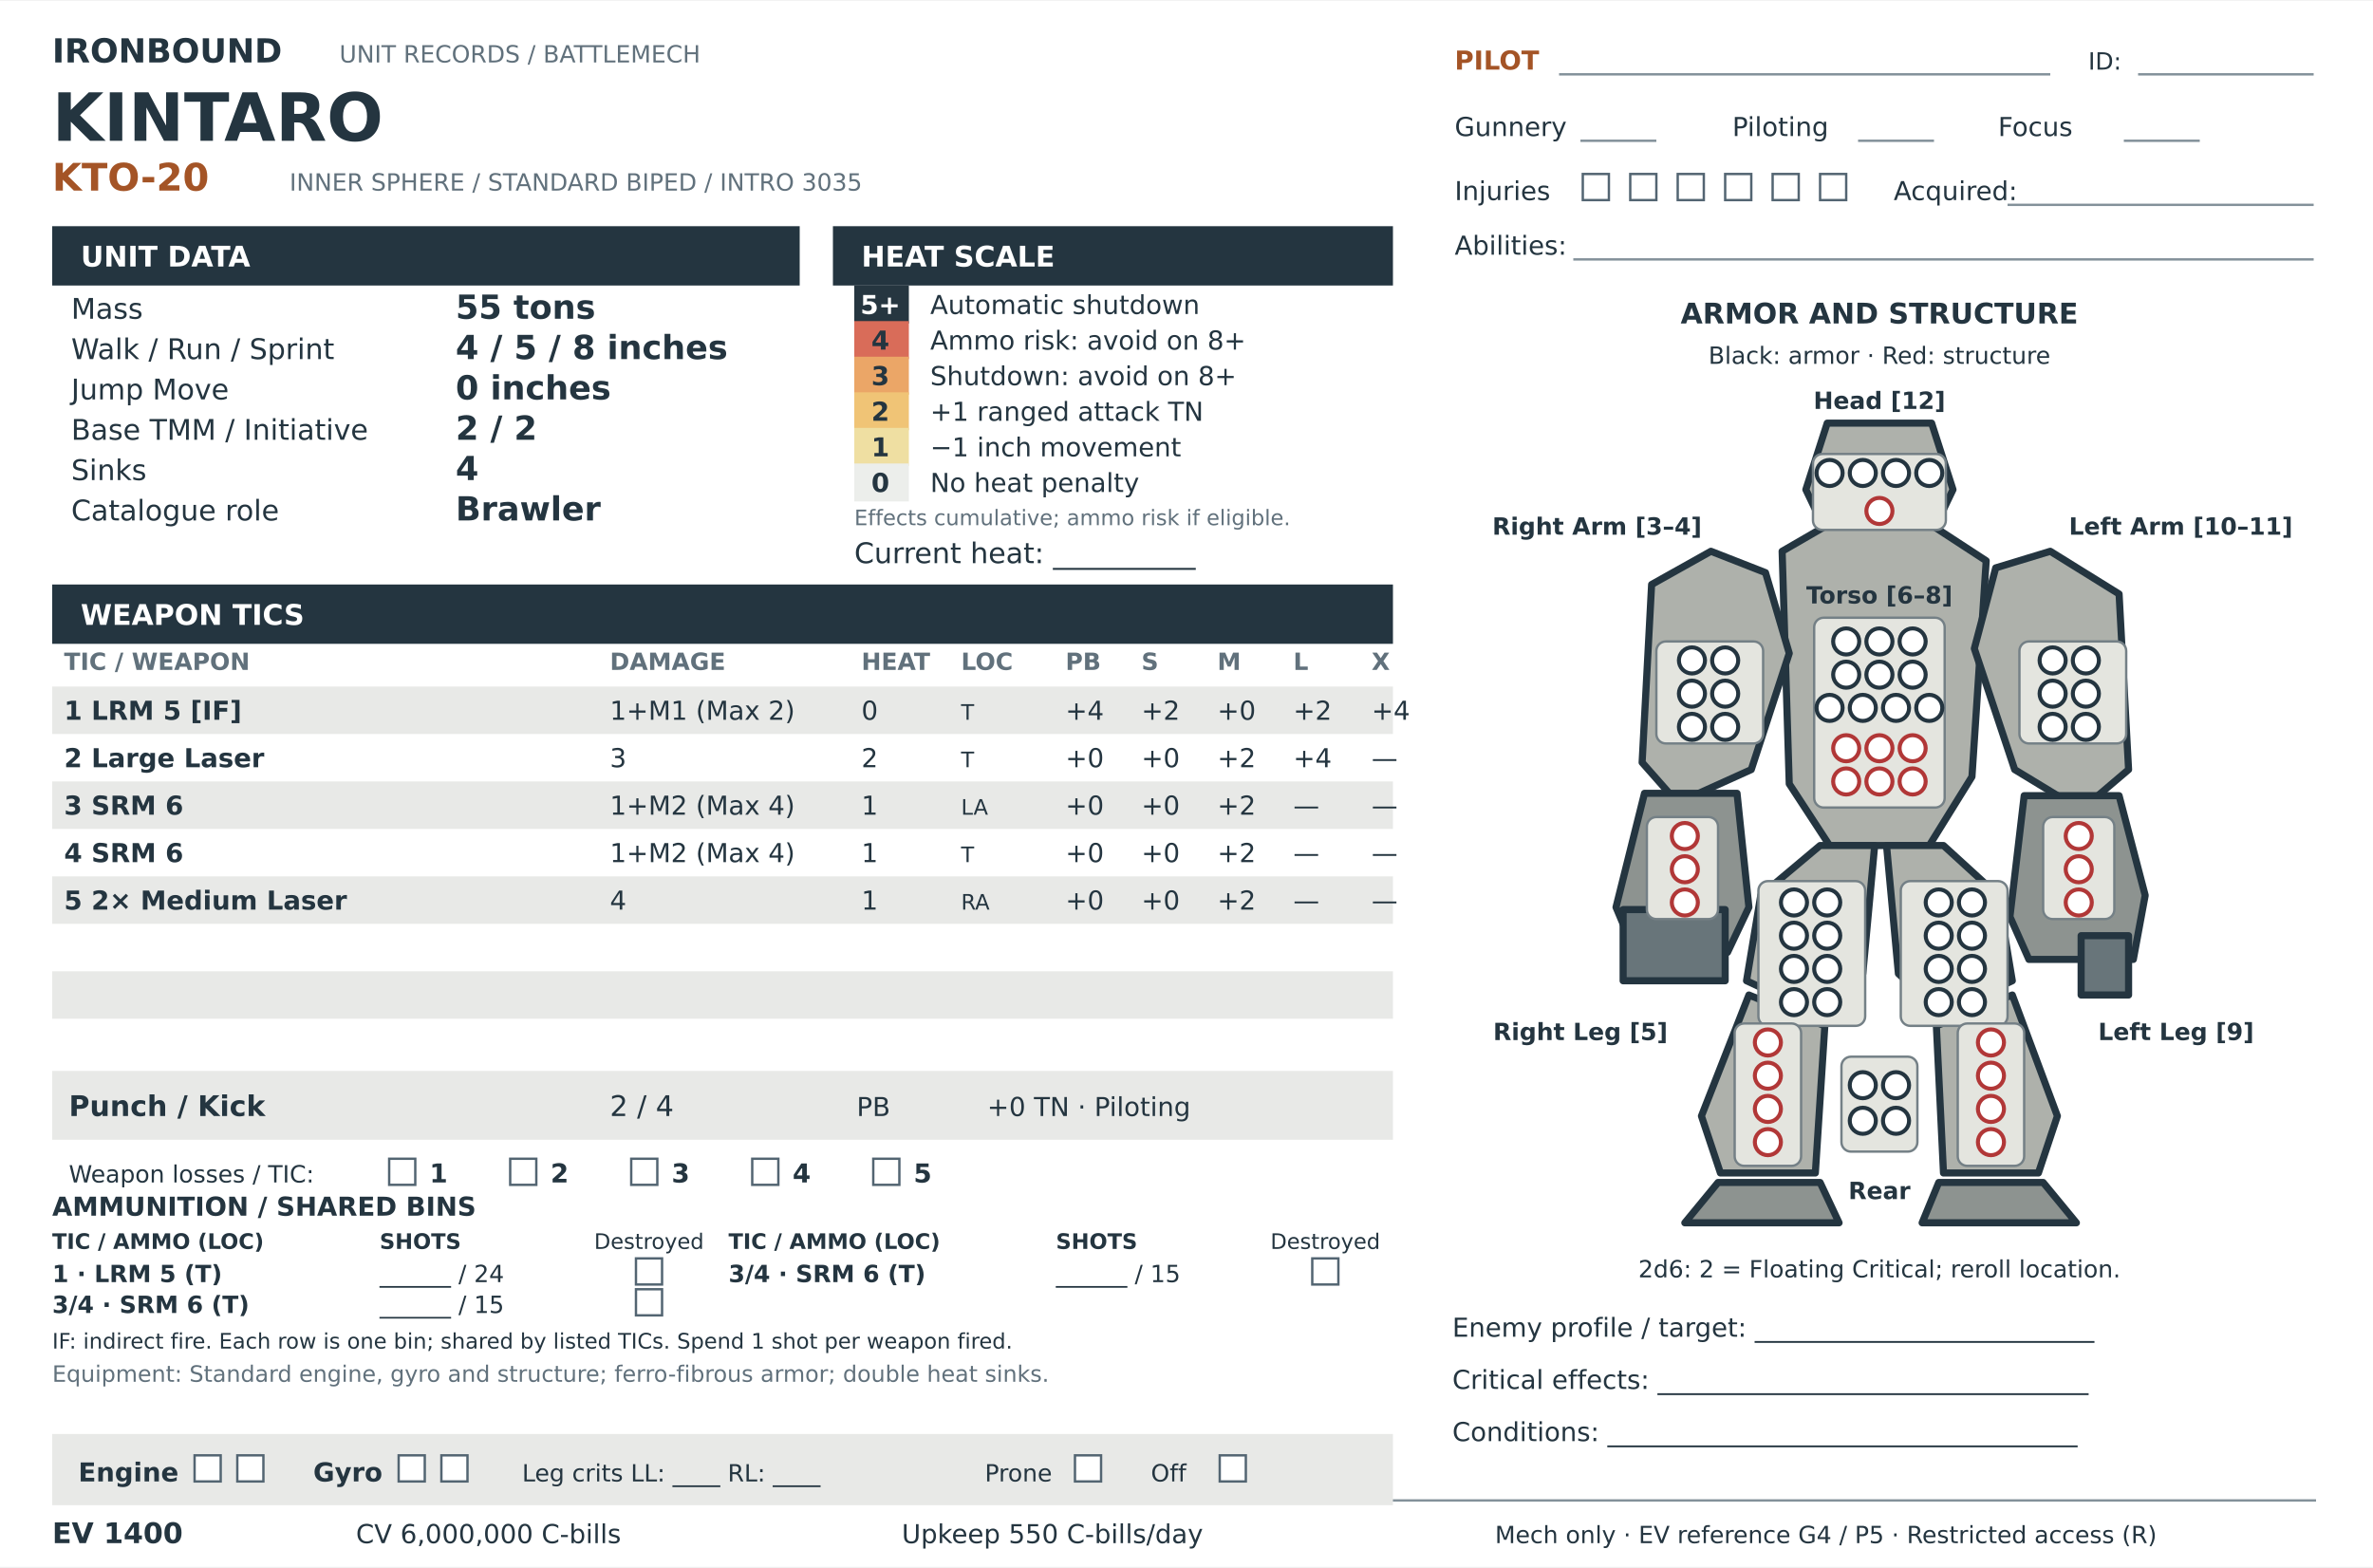
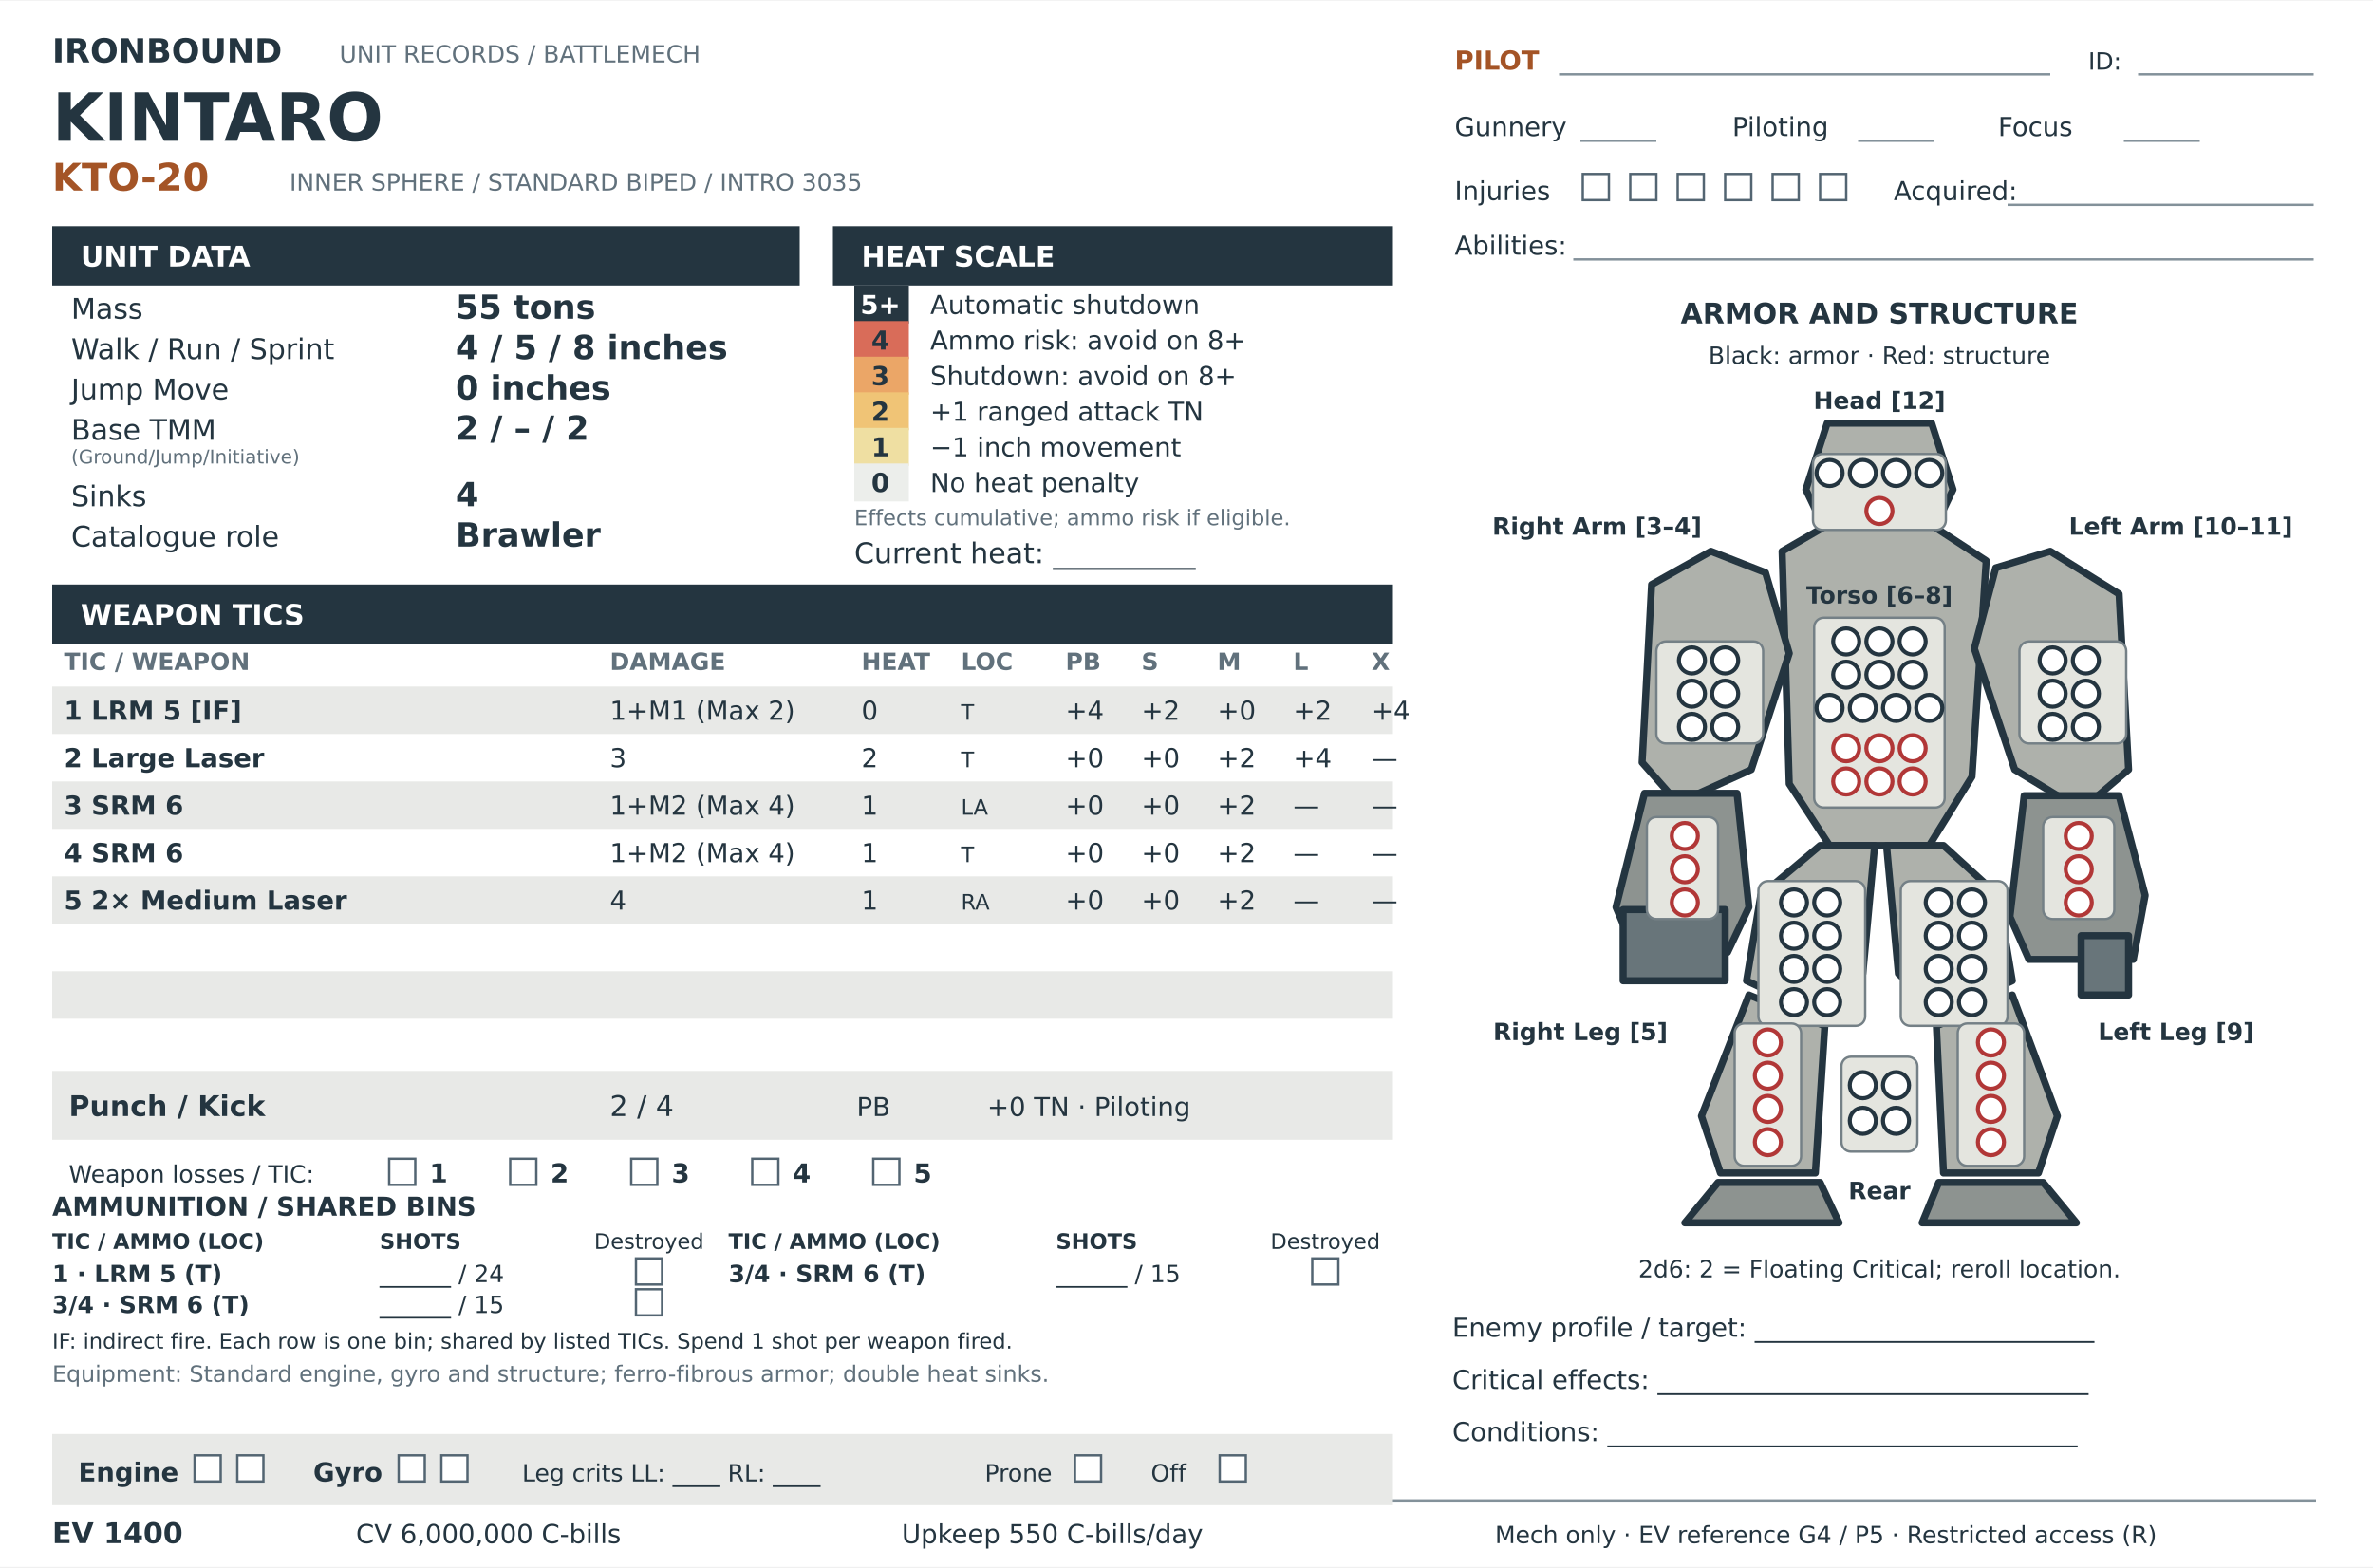
<svg xmlns="http://www.w3.org/2000/svg" width="277mm" height="183mm" viewBox="0 0 1000 660" role="img" aria-labelledby="title desc">
  <g font-family="Arial, Helvetica, sans-serif">
    <rect x="0" y="0" width="1000" height="660" rx="0" fill="#fff" stroke="none" />
    <text x="22" y="26" font-family="DejaVu Sans, Arial, sans-serif" font-size="14" font-weight="bold" fill="#243540" text-anchor="start">IRONBOUND</text>
    <text x="143" y="26" font-family="DejaVu Sans, Arial, sans-serif" font-size="10" fill="#61717c" text-anchor="start">UNIT RECORDS / BATTLEMECH</text>
    <text x="22" y="59" font-family="DejaVu Sans, Arial, sans-serif" font-size="28" font-weight="bold" fill="#243540" text-anchor="start">KINTARO</text>
    <text x="22" y="80" font-family="DejaVu Sans, Arial, sans-serif" font-size="16" font-weight="bold" fill="#a45426" text-anchor="start">KTO-20</text>
    <text x="122" y="80" font-family="DejaVu Sans, Arial, sans-serif" font-size="10" fill="#61717c" text-anchor="start">INNER SPHERE / STANDARD BIPED / INTRO 3035</text>
    <text x="613" y="29" font-family="DejaVu Sans, Arial, sans-serif" font-size="11" font-weight="bold" fill="#a45426" text-anchor="start">PILOT</text>
    <path d="M657 31H864" fill="none" stroke="#83919a" />
    <text x="880" y="29" font-family="DejaVu Sans, Arial, sans-serif" font-size="10" fill="#243540" text-anchor="start">ID:</text>
    <path d="M901 31H975" fill="none" stroke="#83919a" />
    <text x="613" y="57" font-family="DejaVu Sans, Arial, sans-serif" font-size="11" fill="#243540" text-anchor="start">Gunnery</text>
    <path d="M666 59H698" fill="none" stroke="#83919a" />
    <text x="730" y="57" font-family="DejaVu Sans, Arial, sans-serif" font-size="11" fill="#243540" text-anchor="start">Piloting</text>
    <path d="M783 59H815" fill="none" stroke="#83919a" />
    <text x="842" y="57" font-family="DejaVu Sans, Arial, sans-serif" font-size="11" fill="#243540" text-anchor="start">Focus</text>
    <path d="M895 59H927" fill="none" stroke="#83919a" />
    <text x="613" y="84" font-family="DejaVu Sans, Arial, sans-serif" font-size="11" fill="#243540" text-anchor="start">Injuries</text>
    <rect x="667" y="73" width="11" height="11" rx="0" fill="#fff" stroke="#536572" />
    <rect x="687" y="73" width="11" height="11" rx="0" fill="#fff" stroke="#536572" />
    <rect x="707" y="73" width="11" height="11" rx="0" fill="#fff" stroke="#536572" />
    <rect x="727" y="73" width="11" height="11" rx="0" fill="#fff" stroke="#536572" />
    <rect x="747" y="73" width="11" height="11" rx="0" fill="#fff" stroke="#536572" />
    <rect x="767" y="73" width="11" height="11" rx="0" fill="#fff" stroke="#536572" />
    <text x="798" y="84" font-family="DejaVu Sans, Arial, sans-serif" font-size="11" fill="#243540" text-anchor="start">Acquired:</text>
    <path d="M846 86H975" fill="none" stroke="#83919a" />
    <text x="613" y="107" font-family="DejaVu Sans, Arial, sans-serif" font-size="11" fill="#243540" text-anchor="start">Abilities:</text>
    <path d="M663 109H975" fill="none" stroke="#83919a" />
    <rect x="22" y="95" width="315" height="25" rx="0" fill="#243540" stroke="none" />
    <text x="34" y="112" font-family="DejaVu Sans, Arial, sans-serif" font-size="12" font-weight="bold" fill="#fff" text-anchor="start">UNIT DATA</text>
    <rect x="351" y="95" width="236" height="25" rx="0" fill="#243540" stroke="none" />
    <text x="363" y="112" font-family="DejaVu Sans, Arial, sans-serif" font-size="12" font-weight="bold" fill="#fff" text-anchor="start">HEAT SCALE</text>
    <text x="30" y="134" font-family="DejaVu Sans, Arial, sans-serif" font-size="12" fill="#243540" text-anchor="start">Mass</text>
    <text x="192" y="134" font-family="DejaVu Sans, Arial, sans-serif" font-size="14" font-weight="bold" fill="#243540" text-anchor="start">55 tons</text>
    <text x="30" y="151" font-family="DejaVu Sans, Arial, sans-serif" font-size="12" fill="#243540" text-anchor="start">Walk / Run / Sprint</text>
    <text x="192" y="151" font-family="DejaVu Sans, Arial, sans-serif" font-size="14" font-weight="bold" fill="#243540" text-anchor="start">4 / 5 / 8 inches</text>
    <text x="30" y="168" font-family="DejaVu Sans, Arial, sans-serif" font-size="12" fill="#243540" text-anchor="start">Jump Move</text>
    <text x="192" y="168" font-family="DejaVu Sans, Arial, sans-serif" font-size="14" font-weight="bold" fill="#243540" text-anchor="start">0 inches</text>
-     <text x="30" y="185" font-family="DejaVu Sans, Arial, sans-serif" font-size="12" fill="#243540" text-anchor="start">Base TMM / Initiative</text>
-     <text x="192" y="185" font-family="DejaVu Sans, Arial, sans-serif" font-size="14" font-weight="bold" fill="#243540" text-anchor="start">2 / 2</text>
-     <text x="30" y="202" font-family="DejaVu Sans, Arial, sans-serif" font-size="12" fill="#243540" text-anchor="start">Sinks</text>
-     <text x="192" y="202" font-family="DejaVu Sans, Arial, sans-serif" font-size="14" font-weight="bold" fill="#243540" text-anchor="start">4</text>
-     <text x="30" y="219" font-family="DejaVu Sans, Arial, sans-serif" font-size="12" fill="#243540" text-anchor="start">Catalogue role</text>
-     <text x="192" y="219" font-family="DejaVu Sans, Arial, sans-serif" font-size="14" font-weight="bold" fill="#243540" text-anchor="start">Brawler</text>
+     <text x="30" y="185" font-family="DejaVu Sans, Arial, sans-serif" font-size="12" fill="#243540" text-anchor="start">Base TMM</text>
+     <text x="30" y="195" font-family="DejaVu Sans, Arial, sans-serif" font-size="8" fill="#61717c" text-anchor="start">(Ground/Jump/Initiative)</text>
+     <text x="192" y="185" font-family="DejaVu Sans, Arial, sans-serif" font-size="14" font-weight="bold" fill="#243540" text-anchor="start">2 / – / 2</text>
+     <text x="30" y="213" font-family="DejaVu Sans, Arial, sans-serif" font-size="12" fill="#243540" text-anchor="start">Sinks</text>
+     <text x="192" y="213" font-family="DejaVu Sans, Arial, sans-serif" font-size="14" font-weight="bold" fill="#243540" text-anchor="start">4</text>
+     <text x="30" y="230" font-family="DejaVu Sans, Arial, sans-serif" font-size="12" fill="#243540" text-anchor="start">Catalogue role</text>
+     <text x="192" y="230" font-family="DejaVu Sans, Arial, sans-serif" font-size="14" font-weight="bold" fill="#243540" text-anchor="start">Brawler</text>
    <rect x="360" y="120" width="23" height="16" rx="0" fill="#263640" stroke="none" />
    <text x="371" y="132" font-family="DejaVu Sans, Arial, sans-serif" font-size="11" font-weight="bold" fill="#fff" text-anchor="middle">5+</text>
    <text x="392" y="132" font-family="DejaVu Sans, Arial, sans-serif" font-size="11" fill="#243540" text-anchor="start">Automatic shutdown</text>
    <rect x="360" y="135" width="23" height="16" rx="0" fill="#d96c59" stroke="none" />
    <text x="371" y="147" font-family="DejaVu Sans, Arial, sans-serif" font-size="11" font-weight="bold" fill="#243540" text-anchor="middle">4</text>
    <text x="392" y="147" font-family="DejaVu Sans, Arial, sans-serif" font-size="11" fill="#243540" text-anchor="start">Ammo risk: avoid on 8+</text>
    <rect x="360" y="150" width="23" height="16" rx="0" fill="#eba667" stroke="none" />
    <text x="371" y="162" font-family="DejaVu Sans, Arial, sans-serif" font-size="11" font-weight="bold" fill="#243540" text-anchor="middle">3</text>
    <text x="392" y="162" font-family="DejaVu Sans, Arial, sans-serif" font-size="11" fill="#243540" text-anchor="start">Shutdown: avoid on 8+</text>
    <rect x="360" y="165" width="23" height="16" rx="0" fill="#f0c476" stroke="none" />
    <text x="371" y="177" font-family="DejaVu Sans, Arial, sans-serif" font-size="11" font-weight="bold" fill="#243540" text-anchor="middle">2</text>
    <text x="392" y="177" font-family="DejaVu Sans, Arial, sans-serif" font-size="11" fill="#243540" text-anchor="start">+1 ranged attack TN</text>
    <rect x="360" y="180" width="23" height="16" rx="0" fill="#efdfa2" stroke="none" />
    <text x="371" y="192" font-family="DejaVu Sans, Arial, sans-serif" font-size="11" font-weight="bold" fill="#243540" text-anchor="middle">1</text>
    <text x="392" y="192" font-family="DejaVu Sans, Arial, sans-serif" font-size="11" fill="#243540" text-anchor="start">−1 inch movement</text>
    <rect x="360" y="195" width="23" height="16" rx="0" fill="#eceeeb" stroke="none" />
    <text x="371" y="207" font-family="DejaVu Sans, Arial, sans-serif" font-size="11" font-weight="bold" fill="#243540" text-anchor="middle">0</text>
    <text x="392" y="207" font-family="DejaVu Sans, Arial, sans-serif" font-size="11" fill="#243540" text-anchor="start">No heat penalty</text>
    <text x="360" y="221" font-family="DejaVu Sans, Arial, sans-serif" font-size="9" fill="#61717c" text-anchor="start">Effects cumulative; ammo risk if eligible.</text>
    <text x="360" y="237" font-family="DejaVu Sans, Arial, sans-serif" font-size="12" fill="#243540" text-anchor="start">Current heat: __________</text>
    <rect x="22" y="246" width="565" height="25" rx="0" fill="#243540" stroke="none" />
    <text x="34" y="263" font-family="DejaVu Sans, Arial, sans-serif" font-size="12" font-weight="bold" fill="#fff" text-anchor="start">WEAPON TICS</text>
    <text x="27" y="282" font-family="DejaVu Sans, Arial, sans-serif" font-size="10" font-weight="bold" fill="#61717c" text-anchor="start">TIC / WEAPON</text>
    <text x="257" y="282" font-family="DejaVu Sans, Arial, sans-serif" font-size="10" font-weight="bold" fill="#61717c" text-anchor="start">DAMAGE</text>
    <text x="363" y="282" font-family="DejaVu Sans, Arial, sans-serif" font-size="10" font-weight="bold" fill="#61717c" text-anchor="start">HEAT</text>
    <text x="405" y="282" font-family="DejaVu Sans, Arial, sans-serif" font-size="10" font-weight="bold" fill="#61717c" text-anchor="start">LOC</text>
    <text x="449" y="282" font-family="DejaVu Sans, Arial, sans-serif" font-size="10" font-weight="bold" fill="#61717c" text-anchor="start">PB</text>
    <text x="481" y="282" font-family="DejaVu Sans, Arial, sans-serif" font-size="10" font-weight="bold" fill="#61717c" text-anchor="start">S</text>
    <text x="513" y="282" font-family="DejaVu Sans, Arial, sans-serif" font-size="10" font-weight="bold" fill="#61717c" text-anchor="start">M</text>
    <text x="545" y="282" font-family="DejaVu Sans, Arial, sans-serif" font-size="10" font-weight="bold" fill="#61717c" text-anchor="start">L</text>
    <text x="578" y="282" font-family="DejaVu Sans, Arial, sans-serif" font-size="10" font-weight="bold" fill="#61717c" text-anchor="start">X</text>
    <rect x="22" y="289" width="565" height="20" rx="0" fill="#e8e9e7" stroke="none" />
    <text x="27" y="303" font-family="DejaVu Sans, Arial, sans-serif" font-size="11" font-weight="bold" fill="#243540" text-anchor="start">1  LRM 5 [IF]</text>
    <text x="257" y="303" font-family="DejaVu Sans, Arial, sans-serif" font-size="11" fill="#243540" text-anchor="start">1+M1 (Max 2)</text>
    <text x="363" y="303" font-family="DejaVu Sans, Arial, sans-serif" font-size="11" fill="#243540" text-anchor="start">0</text>
    <text x="405" y="303" font-family="DejaVu Sans, Arial, sans-serif" font-size="9" fill="#243540" text-anchor="start">T</text>
    <text x="449" y="303" font-family="DejaVu Sans, Arial, sans-serif" font-size="11" fill="#243540" text-anchor="start">+4</text>
    <text x="481" y="303" font-family="DejaVu Sans, Arial, sans-serif" font-size="11" fill="#243540" text-anchor="start">+2</text>
    <text x="513" y="303" font-family="DejaVu Sans, Arial, sans-serif" font-size="11" fill="#243540" text-anchor="start">+0</text>
    <text x="545" y="303" font-family="DejaVu Sans, Arial, sans-serif" font-size="11" fill="#243540" text-anchor="start">+2</text>
    <text x="578" y="303" font-family="DejaVu Sans, Arial, sans-serif" font-size="11" fill="#243540" text-anchor="start">+4</text>
    <text x="27" y="323" font-family="DejaVu Sans, Arial, sans-serif" font-size="11" font-weight="bold" fill="#243540" text-anchor="start">2  Large Laser</text>
    <text x="257" y="323" font-family="DejaVu Sans, Arial, sans-serif" font-size="11" fill="#243540" text-anchor="start">3</text>
    <text x="363" y="323" font-family="DejaVu Sans, Arial, sans-serif" font-size="11" fill="#243540" text-anchor="start">2</text>
    <text x="405" y="323" font-family="DejaVu Sans, Arial, sans-serif" font-size="9" fill="#243540" text-anchor="start">T</text>
    <text x="449" y="323" font-family="DejaVu Sans, Arial, sans-serif" font-size="11" fill="#243540" text-anchor="start">+0</text>
    <text x="481" y="323" font-family="DejaVu Sans, Arial, sans-serif" font-size="11" fill="#243540" text-anchor="start">+0</text>
    <text x="513" y="323" font-family="DejaVu Sans, Arial, sans-serif" font-size="11" fill="#243540" text-anchor="start">+2</text>
    <text x="545" y="323" font-family="DejaVu Sans, Arial, sans-serif" font-size="11" fill="#243540" text-anchor="start">+4</text>
    <text x="578" y="323" font-family="DejaVu Sans, Arial, sans-serif" font-size="11" fill="#243540" text-anchor="start">—</text>
    <rect x="22" y="329" width="565" height="20" rx="0" fill="#e8e9e7" stroke="none" />
    <text x="27" y="343" font-family="DejaVu Sans, Arial, sans-serif" font-size="11" font-weight="bold" fill="#243540" text-anchor="start">3  SRM 6</text>
    <text x="257" y="343" font-family="DejaVu Sans, Arial, sans-serif" font-size="11" fill="#243540" text-anchor="start">1+M2 (Max 4)</text>
    <text x="363" y="343" font-family="DejaVu Sans, Arial, sans-serif" font-size="11" fill="#243540" text-anchor="start">1</text>
    <text x="405" y="343" font-family="DejaVu Sans, Arial, sans-serif" font-size="9" fill="#243540" text-anchor="start">LA</text>
    <text x="449" y="343" font-family="DejaVu Sans, Arial, sans-serif" font-size="11" fill="#243540" text-anchor="start">+0</text>
    <text x="481" y="343" font-family="DejaVu Sans, Arial, sans-serif" font-size="11" fill="#243540" text-anchor="start">+0</text>
    <text x="513" y="343" font-family="DejaVu Sans, Arial, sans-serif" font-size="11" fill="#243540" text-anchor="start">+2</text>
    <text x="545" y="343" font-family="DejaVu Sans, Arial, sans-serif" font-size="11" fill="#243540" text-anchor="start">—</text>
    <text x="578" y="343" font-family="DejaVu Sans, Arial, sans-serif" font-size="11" fill="#243540" text-anchor="start">—</text>
    <text x="27" y="363" font-family="DejaVu Sans, Arial, sans-serif" font-size="11" font-weight="bold" fill="#243540" text-anchor="start">4  SRM 6</text>
    <text x="257" y="363" font-family="DejaVu Sans, Arial, sans-serif" font-size="11" fill="#243540" text-anchor="start">1+M2 (Max 4)</text>
    <text x="363" y="363" font-family="DejaVu Sans, Arial, sans-serif" font-size="11" fill="#243540" text-anchor="start">1</text>
    <text x="405" y="363" font-family="DejaVu Sans, Arial, sans-serif" font-size="9" fill="#243540" text-anchor="start">T</text>
    <text x="449" y="363" font-family="DejaVu Sans, Arial, sans-serif" font-size="11" fill="#243540" text-anchor="start">+0</text>
    <text x="481" y="363" font-family="DejaVu Sans, Arial, sans-serif" font-size="11" fill="#243540" text-anchor="start">+0</text>
    <text x="513" y="363" font-family="DejaVu Sans, Arial, sans-serif" font-size="11" fill="#243540" text-anchor="start">+2</text>
    <text x="545" y="363" font-family="DejaVu Sans, Arial, sans-serif" font-size="11" fill="#243540" text-anchor="start">—</text>
    <text x="578" y="363" font-family="DejaVu Sans, Arial, sans-serif" font-size="11" fill="#243540" text-anchor="start">—</text>
    <rect x="22" y="369" width="565" height="20" rx="0" fill="#e8e9e7" stroke="none" />
    <text x="27" y="383" font-family="DejaVu Sans, Arial, sans-serif" font-size="11" font-weight="bold" fill="#243540" text-anchor="start">5  2× Medium Laser</text>
    <text x="257" y="383" font-family="DejaVu Sans, Arial, sans-serif" font-size="11" fill="#243540" text-anchor="start">4</text>
    <text x="363" y="383" font-family="DejaVu Sans, Arial, sans-serif" font-size="11" fill="#243540" text-anchor="start">1</text>
    <text x="405" y="383" font-family="DejaVu Sans, Arial, sans-serif" font-size="9" fill="#243540" text-anchor="start">RA</text>
    <text x="449" y="383" font-family="DejaVu Sans, Arial, sans-serif" font-size="11" fill="#243540" text-anchor="start">+0</text>
    <text x="481" y="383" font-family="DejaVu Sans, Arial, sans-serif" font-size="11" fill="#243540" text-anchor="start">+0</text>
    <text x="513" y="383" font-family="DejaVu Sans, Arial, sans-serif" font-size="11" fill="#243540" text-anchor="start">+2</text>
    <text x="545" y="383" font-family="DejaVu Sans, Arial, sans-serif" font-size="11" fill="#243540" text-anchor="start">—</text>
    <text x="578" y="383" font-family="DejaVu Sans, Arial, sans-serif" font-size="11" fill="#243540" text-anchor="start">—</text>
    <text x="27" y="403" font-family="DejaVu Sans, Arial, sans-serif" font-size="11" font-weight="bold" fill="#243540" text-anchor="start" />
    <text x="257" y="403" font-family="DejaVu Sans, Arial, sans-serif" font-size="11" fill="#243540" text-anchor="start" />
    <text x="363" y="403" font-family="DejaVu Sans, Arial, sans-serif" font-size="11" fill="#243540" text-anchor="start" />
    <text x="405" y="403" font-family="DejaVu Sans, Arial, sans-serif" font-size="11" fill="#243540" text-anchor="start" />
    <text x="449" y="403" font-family="DejaVu Sans, Arial, sans-serif" font-size="11" fill="#243540" text-anchor="start" />
    <text x="481" y="403" font-family="DejaVu Sans, Arial, sans-serif" font-size="11" fill="#243540" text-anchor="start" />
    <text x="513" y="403" font-family="DejaVu Sans, Arial, sans-serif" font-size="11" fill="#243540" text-anchor="start" />
    <text x="545" y="403" font-family="DejaVu Sans, Arial, sans-serif" font-size="11" fill="#243540" text-anchor="start" />
    <text x="578" y="403" font-family="DejaVu Sans, Arial, sans-serif" font-size="11" fill="#243540" text-anchor="start" />
    <rect x="22" y="409" width="565" height="20" rx="0" fill="#e8e9e7" stroke="none" />
    <text x="27" y="423" font-family="DejaVu Sans, Arial, sans-serif" font-size="11" font-weight="bold" fill="#243540" text-anchor="start" />
    <text x="257" y="423" font-family="DejaVu Sans, Arial, sans-serif" font-size="11" fill="#243540" text-anchor="start" />
    <text x="363" y="423" font-family="DejaVu Sans, Arial, sans-serif" font-size="11" fill="#243540" text-anchor="start" />
    <text x="405" y="423" font-family="DejaVu Sans, Arial, sans-serif" font-size="11" fill="#243540" text-anchor="start" />
    <text x="449" y="423" font-family="DejaVu Sans, Arial, sans-serif" font-size="11" fill="#243540" text-anchor="start" />
    <text x="481" y="423" font-family="DejaVu Sans, Arial, sans-serif" font-size="11" fill="#243540" text-anchor="start" />
    <text x="513" y="423" font-family="DejaVu Sans, Arial, sans-serif" font-size="11" fill="#243540" text-anchor="start" />
    <text x="545" y="423" font-family="DejaVu Sans, Arial, sans-serif" font-size="11" fill="#243540" text-anchor="start" />
    <text x="578" y="423" font-family="DejaVu Sans, Arial, sans-serif" font-size="11" fill="#243540" text-anchor="start" />
    <text x="27" y="443" font-family="DejaVu Sans, Arial, sans-serif" font-size="11" font-weight="bold" fill="#243540" text-anchor="start" />
    <text x="257" y="443" font-family="DejaVu Sans, Arial, sans-serif" font-size="11" fill="#243540" text-anchor="start" />
    <text x="363" y="443" font-family="DejaVu Sans, Arial, sans-serif" font-size="11" fill="#243540" text-anchor="start" />
    <text x="405" y="443" font-family="DejaVu Sans, Arial, sans-serif" font-size="11" fill="#243540" text-anchor="start" />
    <text x="449" y="443" font-family="DejaVu Sans, Arial, sans-serif" font-size="11" fill="#243540" text-anchor="start" />
    <text x="481" y="443" font-family="DejaVu Sans, Arial, sans-serif" font-size="11" fill="#243540" text-anchor="start" />
    <text x="513" y="443" font-family="DejaVu Sans, Arial, sans-serif" font-size="11" fill="#243540" text-anchor="start" />
    <text x="545" y="443" font-family="DejaVu Sans, Arial, sans-serif" font-size="11" fill="#243540" text-anchor="start" />
    <text x="578" y="443" font-family="DejaVu Sans, Arial, sans-serif" font-size="11" fill="#243540" text-anchor="start" />
    <rect x="22" y="451" width="565" height="29" rx="0" fill="#e8e9e7" stroke="none" />
    <text x="29" y="470" font-family="DejaVu Sans, Arial, sans-serif" font-size="12" font-weight="bold" fill="#243540" text-anchor="start">Punch / Kick</text>
    <text x="257" y="470" font-family="DejaVu Sans, Arial, sans-serif" font-size="12" fill="#243540" text-anchor="start">2 / 4</text>
    <text x="361" y="470" font-family="DejaVu Sans, Arial, sans-serif" font-size="11" fill="#243540" text-anchor="start">PB</text>
    <text x="416" y="470" font-family="DejaVu Sans, Arial, sans-serif" font-size="11" fill="#243540" text-anchor="start">+0 TN · Piloting</text>
    <g transform="translate(612 120)">
      <text x="180" y="16" font-family="DejaVu Sans, Arial, sans-serif" font-size="12" font-weight="bold" fill="#243540" text-anchor="middle">ARMOR AND STRUCTURE</text>
      <text x="180" y="33" font-family="DejaVu Sans, Arial, sans-serif" font-size="10" fill="#243540" text-anchor="middle">Black: armor · Red: structure</text>
      <path d="M158 58H202L211 86L200 109H160L149 86Z" fill="#aeb1ab" stroke="#243540" stroke-width="3" stroke-linejoin="round" />
      <path d="M139 112L158 101H202L225 116L219 207L201 236H159L142 210Z" fill="#aeb1ab" stroke="#243540" stroke-width="3" stroke-linejoin="round" />
      <path d="M132 121L109 112L84 126L80 201L95 218L126 204L142 155Z" fill="#aeb1ab" stroke="#243540" stroke-width="3" stroke-linejoin="round" />
      <path d="M229 119L252 112L281 130L285 204L265 221L237 204L220 153Z" fill="#aeb1ab" stroke="#243540" stroke-width="3" stroke-linejoin="round" />
      <path d="M81 214H120L125 262L116 281H77L69 262Z" fill="#8d9390" stroke="#243540" stroke-width="3" stroke-linejoin="round" />
      <path d="M241 215H281L292 257L287 284H243L235 266Z" fill="#8d9390" stroke="#243540" stroke-width="3" stroke-linejoin="round" />
      <path d="M72 263H115V293H72Z" fill="#68757a" stroke="#243540" stroke-width="3" stroke-linejoin="round" />
      <path d="M265 274H285V299H265Z" fill="#68757a" stroke="#243540" stroke-width="3" stroke-linejoin="round" />
      <path d="M155 236H178L173 290L154 307L124 293L130 257Z" fill="#aeb1ab" stroke="#243540" stroke-width="3" stroke-linejoin="round" />
      <path d="M183 236H207L230 257L236 293L206 307L188 290Z" fill="#aeb1ab" stroke="#243540" stroke-width="3" stroke-linejoin="round" />
      <path d="M125 299L157 312L153 374H113L105 350Z" fill="#aeb1ab" stroke="#243540" stroke-width="3" stroke-linejoin="round" />
      <path d="M204 312L236 299L255 350L247 374H207Z" fill="#aeb1ab" stroke="#243540" stroke-width="3" stroke-linejoin="round" />
      <path d="M112 378H155L163 395H98Z" fill="#8d9390" stroke="#243540" stroke-width="3" stroke-linejoin="round" />
      <path d="M205 378H249L263 395H198Z" fill="#8d9390" stroke="#243540" stroke-width="3" stroke-linejoin="round" />
      <rect x="152" y="71" width="56" height="32" rx="4" fill="#e4e5df" stroke="#748086" />
      <rect x="152.5" y="140" width="55" height="80" rx="4" fill="#e4e5df" stroke="#748086" />
      <rect x="86" y="150" width="45" height="43" rx="4" fill="#e4e5df" stroke="#748086" />
      <rect x="239" y="150" width="45" height="43" rx="4" fill="#e4e5df" stroke="#748086" />
      <rect x="82" y="224" width="30" height="43" rx="4" fill="#e4e5df" stroke="#748086" />
      <rect x="249" y="224" width="30" height="43" rx="4" fill="#e4e5df" stroke="#748086" />
      <rect x="129" y="251" width="45" height="61" rx="4" fill="#e4e5df" stroke="#748086" />
      <rect x="189" y="251" width="45" height="61" rx="4" fill="#e4e5df" stroke="#748086" />
      <rect x="119" y="311" width="28" height="60" rx="4" fill="#e4e5df" stroke="#748086" />
      <rect x="213" y="311" width="28" height="60" rx="4" fill="#e4e5df" stroke="#748086" />
      <rect x="164" y="325" width="32" height="40" rx="4" fill="#e4e5df" stroke="#748086" />
      <text x="180" y="52" font-family="DejaVu Sans, Arial, sans-serif" font-size="10" font-weight="bold" fill="#243540" text-anchor="middle">Head [12]</text>
      <text x="180" y="134" font-family="DejaVu Sans, Arial, sans-serif" font-size="10" font-weight="bold" fill="#243540" text-anchor="middle">Torso [6–8]</text>
      <text x="61" y="105" font-family="DejaVu Sans, Arial, sans-serif" font-size="10" font-weight="bold" fill="#243540" text-anchor="middle">Right Arm [3–4]</text>
      <text x="307" y="105" font-family="DejaVu Sans, Arial, sans-serif" font-size="10" font-weight="bold" fill="#243540" text-anchor="middle">Left Arm [10–11]</text>
      <text x="54" y="318" font-family="DejaVu Sans, Arial, sans-serif" font-size="10" font-weight="bold" fill="#243540" text-anchor="middle">Right Leg [5]</text>
      <text x="305" y="318" font-family="DejaVu Sans, Arial, sans-serif" font-size="10" font-weight="bold" fill="#243540" text-anchor="middle">Left Leg [9]</text>
      <text x="180" y="385" font-family="DejaVu Sans, Arial, sans-serif" font-size="10" font-weight="bold" fill="#243540" text-anchor="middle">Rear</text>
      <text x="180" y="418" font-family="DejaVu Sans, Arial, sans-serif" font-size="10" fill="#243540" text-anchor="middle">2d6: 2 = Floating Critical; reroll location.</text>
      <text x="0" y="443" font-family="DejaVu Sans, Arial, sans-serif" font-size="11" fill="#243540" text-anchor="start">Enemy profile / target: __________________________</text>
      <text x="0" y="465" font-family="DejaVu Sans, Arial, sans-serif" font-size="11" fill="#243540" text-anchor="start">Critical effects: _________________________________</text>
      <text x="0" y="487" font-family="DejaVu Sans, Arial, sans-serif" font-size="11" fill="#243540" text-anchor="start">Conditions: ____________________________________</text>
      <circle cx="159" cy="79" r="5.5" fill="#fff" stroke="#243540" stroke-width="1.7" />
      <circle cx="173" cy="79" r="5.5" fill="#fff" stroke="#243540" stroke-width="1.7" />
      <circle cx="187" cy="79" r="5.5" fill="#fff" stroke="#243540" stroke-width="1.7" />
      <circle cx="201" cy="79" r="5.5" fill="#fff" stroke="#243540" stroke-width="1.7" />
      <circle cx="180" cy="95" r="5.5" fill="#fff" stroke="#b13737" stroke-width="1.7" />
      <circle cx="166" cy="150" r="5.5" fill="#fff" stroke="#243540" stroke-width="1.7" />
      <circle cx="180" cy="150" r="5.5" fill="#fff" stroke="#243540" stroke-width="1.7" />
      <circle cx="194" cy="150" r="5.5" fill="#fff" stroke="#243540" stroke-width="1.7" />
      <circle cx="166" cy="164" r="5.5" fill="#fff" stroke="#243540" stroke-width="1.7" />
      <circle cx="180" cy="164" r="5.5" fill="#fff" stroke="#243540" stroke-width="1.7" />
      <circle cx="194" cy="164" r="5.5" fill="#fff" stroke="#243540" stroke-width="1.7" />
      <circle cx="159" cy="178" r="5.5" fill="#fff" stroke="#243540" stroke-width="1.7" />
      <circle cx="173" cy="178" r="5.5" fill="#fff" stroke="#243540" stroke-width="1.7" />
      <circle cx="187" cy="178" r="5.5" fill="#fff" stroke="#243540" stroke-width="1.7" />
      <circle cx="201" cy="178" r="5.5" fill="#fff" stroke="#243540" stroke-width="1.7" />
      <circle cx="166" cy="195" r="5.5" fill="#fff" stroke="#b13737" stroke-width="1.7" />
      <circle cx="180" cy="195" r="5.5" fill="#fff" stroke="#b13737" stroke-width="1.7" />
      <circle cx="194" cy="195" r="5.5" fill="#fff" stroke="#b13737" stroke-width="1.7" />
      <circle cx="166" cy="209" r="5.5" fill="#fff" stroke="#b13737" stroke-width="1.7" />
      <circle cx="180" cy="209" r="5.5" fill="#fff" stroke="#b13737" stroke-width="1.7" />
      <circle cx="194" cy="209" r="5.5" fill="#fff" stroke="#b13737" stroke-width="1.7" />
      <circle cx="101" cy="158" r="5.5" fill="#fff" stroke="#243540" stroke-width="1.7" />
      <circle cx="115" cy="158" r="5.5" fill="#fff" stroke="#243540" stroke-width="1.7" />
      <circle cx="101" cy="172" r="5.5" fill="#fff" stroke="#243540" stroke-width="1.7" />
      <circle cx="115" cy="172" r="5.5" fill="#fff" stroke="#243540" stroke-width="1.7" />
      <circle cx="101" cy="186" r="5.5" fill="#fff" stroke="#243540" stroke-width="1.7" />
      <circle cx="115" cy="186" r="5.5" fill="#fff" stroke="#243540" stroke-width="1.7" />
      <circle cx="253" cy="158" r="5.5" fill="#fff" stroke="#243540" stroke-width="1.7" />
      <circle cx="267" cy="158" r="5.5" fill="#fff" stroke="#243540" stroke-width="1.7" />
      <circle cx="253" cy="172" r="5.5" fill="#fff" stroke="#243540" stroke-width="1.7" />
      <circle cx="267" cy="172" r="5.5" fill="#fff" stroke="#243540" stroke-width="1.7" />
      <circle cx="253" cy="186" r="5.5" fill="#fff" stroke="#243540" stroke-width="1.7" />
      <circle cx="267" cy="186" r="5.5" fill="#fff" stroke="#243540" stroke-width="1.7" />
      <circle cx="98" cy="232" r="5.5" fill="#fff" stroke="#b13737" stroke-width="1.7" />
      <circle cx="98" cy="246" r="5.5" fill="#fff" stroke="#b13737" stroke-width="1.7" />
      <circle cx="98" cy="260" r="5.5" fill="#fff" stroke="#b13737" stroke-width="1.7" />
      <circle cx="264" cy="232" r="5.5" fill="#fff" stroke="#b13737" stroke-width="1.7" />
      <circle cx="264" cy="246" r="5.5" fill="#fff" stroke="#b13737" stroke-width="1.7" />
      <circle cx="264" cy="260" r="5.5" fill="#fff" stroke="#b13737" stroke-width="1.7" />
      <circle cx="144" cy="260" r="5.5" fill="#fff" stroke="#243540" stroke-width="1.7" />
      <circle cx="158" cy="260" r="5.5" fill="#fff" stroke="#243540" stroke-width="1.7" />
      <circle cx="144" cy="274" r="5.5" fill="#fff" stroke="#243540" stroke-width="1.7" />
      <circle cx="158" cy="274" r="5.5" fill="#fff" stroke="#243540" stroke-width="1.7" />
      <circle cx="144" cy="288" r="5.5" fill="#fff" stroke="#243540" stroke-width="1.7" />
      <circle cx="158" cy="288" r="5.5" fill="#fff" stroke="#243540" stroke-width="1.7" />
      <circle cx="144" cy="302" r="5.5" fill="#fff" stroke="#243540" stroke-width="1.7" />
      <circle cx="158" cy="302" r="5.5" fill="#fff" stroke="#243540" stroke-width="1.7" />
      <circle cx="205" cy="260" r="5.5" fill="#fff" stroke="#243540" stroke-width="1.7" />
      <circle cx="219" cy="260" r="5.5" fill="#fff" stroke="#243540" stroke-width="1.7" />
      <circle cx="205" cy="274" r="5.5" fill="#fff" stroke="#243540" stroke-width="1.7" />
      <circle cx="219" cy="274" r="5.5" fill="#fff" stroke="#243540" stroke-width="1.7" />
      <circle cx="205" cy="288" r="5.5" fill="#fff" stroke="#243540" stroke-width="1.7" />
      <circle cx="219" cy="288" r="5.5" fill="#fff" stroke="#243540" stroke-width="1.7" />
      <circle cx="205" cy="302" r="5.5" fill="#fff" stroke="#243540" stroke-width="1.7" />
      <circle cx="219" cy="302" r="5.5" fill="#fff" stroke="#243540" stroke-width="1.7" />
      <circle cx="133" cy="319" r="5.5" fill="#fff" stroke="#b13737" stroke-width="1.7" />
      <circle cx="133" cy="333" r="5.5" fill="#fff" stroke="#b13737" stroke-width="1.7" />
      <circle cx="133" cy="347" r="5.5" fill="#fff" stroke="#b13737" stroke-width="1.7" />
      <circle cx="133" cy="361" r="5.5" fill="#fff" stroke="#b13737" stroke-width="1.7" />
      <circle cx="227" cy="319" r="5.5" fill="#fff" stroke="#b13737" stroke-width="1.7" />
      <circle cx="227" cy="333" r="5.5" fill="#fff" stroke="#b13737" stroke-width="1.7" />
      <circle cx="227" cy="347" r="5.5" fill="#fff" stroke="#b13737" stroke-width="1.7" />
      <circle cx="227" cy="361" r="5.5" fill="#fff" stroke="#b13737" stroke-width="1.7" />
      <circle cx="173" cy="337" r="5.5" fill="#fff" stroke="#243540" stroke-width="1.7" />
      <circle cx="187" cy="337" r="5.5" fill="#fff" stroke="#243540" stroke-width="1.7" />
      <circle cx="173" cy="352" r="5.5" fill="#fff" stroke="#243540" stroke-width="1.7" />
      <circle cx="187" cy="352" r="5.5" fill="#fff" stroke="#243540" stroke-width="1.7" />
    </g>
    <path d="M22 632H976" fill="none" stroke="#83919a" />
    <text x="22" y="650" font-family="DejaVu Sans, Arial, sans-serif" font-size="12" font-weight="bold" fill="#243540" text-anchor="start">EV 1400</text>
    <text x="150" y="650" font-family="DejaVu Sans, Arial, sans-serif" font-size="11" fill="#243540" text-anchor="start">CV 6,000,000 C-bills</text>
    <text x="380" y="650" font-family="DejaVu Sans, Arial, sans-serif" font-size="11" fill="#243540" text-anchor="start">Upkeep 550 C-bills/day</text>
    <text x="630" y="650" font-family="DejaVu Sans, Arial, sans-serif" font-size="10" fill="#243540" text-anchor="start">Mech only · EV reference G4 / P5 · Restricted access (R)</text>
    <text x="29" y="498" font-family="DejaVu Sans, Arial, sans-serif" font-size="10" fill="#243540" text-anchor="start">Weapon losses / TIC:</text>
    <rect x="164" y="488" width="11" height="11" fill="#fff" stroke="#536572" />
    <text x="181" y="498" font-family="DejaVu Sans, Arial, sans-serif" font-size="11" fill="#243540" text-anchor="start" font-weight="bold">1</text>
    <rect x="215" y="488" width="11" height="11" fill="#fff" stroke="#536572" />
    <text x="232" y="498" font-family="DejaVu Sans, Arial, sans-serif" font-size="11" fill="#243540" text-anchor="start" font-weight="bold">2</text>
    <rect x="266" y="488" width="11" height="11" fill="#fff" stroke="#536572" />
    <text x="283" y="498" font-family="DejaVu Sans, Arial, sans-serif" font-size="11" fill="#243540" text-anchor="start" font-weight="bold">3</text>
    <rect x="317" y="488" width="11" height="11" fill="#fff" stroke="#536572" />
    <text x="334" y="498" font-family="DejaVu Sans, Arial, sans-serif" font-size="11" fill="#243540" text-anchor="start" font-weight="bold">4</text>
    <rect x="368" y="488" width="11" height="11" fill="#fff" stroke="#536572" />
    <text x="385" y="498" font-family="DejaVu Sans, Arial, sans-serif" font-size="11" fill="#243540" text-anchor="start" font-weight="bold">5</text>
    <text x="22" y="512" font-family="DejaVu Sans, Arial, sans-serif" font-size="11" fill="#243540" text-anchor="start" font-weight="bold">AMMUNITION / SHARED BINS</text>
    <text x="22" y="526" font-family="DejaVu Sans, Arial, sans-serif" font-size="9" fill="#243540" text-anchor="start" font-weight="bold">TIC / AMMO (LOC)</text>
    <text x="160" y="526" font-family="DejaVu Sans, Arial, sans-serif" font-size="9" fill="#243540" text-anchor="start" font-weight="bold">SHOTS</text>
    <text x="273.5" y="526" font-family="DejaVu Sans, Arial, sans-serif" font-size="9" fill="#243540" text-anchor="middle">Destroyed</text>
    <text x="307" y="526" font-family="DejaVu Sans, Arial, sans-serif" font-size="9" fill="#243540" text-anchor="start" font-weight="bold">TIC / AMMO (LOC)</text>
    <text x="445" y="526" font-family="DejaVu Sans, Arial, sans-serif" font-size="9" fill="#243540" text-anchor="start" font-weight="bold">SHOTS</text>
    <text x="558.5" y="526" font-family="DejaVu Sans, Arial, sans-serif" font-size="9" fill="#243540" text-anchor="middle">Destroyed</text>
    <text x="22" y="540" font-family="DejaVu Sans, Arial, sans-serif" font-size="10" fill="#243540" text-anchor="start" font-weight="bold">1 · LRM 5 (T)</text>
    <text x="160" y="540" font-family="DejaVu Sans, Arial, sans-serif" font-size="10" fill="#243540" text-anchor="start">______ / 24</text>
    <rect x="268" y="530" width="11" height="11" fill="#fff" stroke="#536572" />
    <text x="22" y="553" font-family="DejaVu Sans, Arial, sans-serif" font-size="10" fill="#243540" text-anchor="start" font-weight="bold">3/4 · SRM 6 (T)</text>
    <text x="160" y="553" font-family="DejaVu Sans, Arial, sans-serif" font-size="10" fill="#243540" text-anchor="start">______ / 15</text>
    <rect x="268" y="543" width="11" height="11" fill="#fff" stroke="#536572" />
    <text x="307" y="540" font-family="DejaVu Sans, Arial, sans-serif" font-size="10" fill="#243540" text-anchor="start" font-weight="bold">3/4 · SRM 6 (T)</text>
    <text x="445" y="540" font-family="DejaVu Sans, Arial, sans-serif" font-size="10" fill="#243540" text-anchor="start">______ / 15</text>
    <rect x="553" y="530" width="11" height="11" fill="#fff" stroke="#536572" />
    <text x="22" y="568" font-family="DejaVu Sans, Arial, sans-serif" font-size="9" fill="#243540" text-anchor="start">IF: indirect fire. Each row is one bin; shared by listed TICs. Spend 1 shot per weapon fired.</text>
    <text x="22" y="582" font-family="DejaVu Sans, Arial, sans-serif" font-size="9.5" fill="#61717c" text-anchor="start">Equipment: Standard engine, gyro and structure; ferro-fibrous armor; double heat sinks.</text>
    <rect x="22" y="604" width="565" height="30" fill="#e8e9e7" stroke="none" />
    <text x="33" y="624" font-family="DejaVu Sans, Arial, sans-serif" font-size="11" fill="#243540" text-anchor="start" font-weight="bold">Engine</text>
    <rect x="82" y="613" width="11" height="11" fill="#fff" stroke="#536572" />
    <rect x="100" y="613" width="11" height="11" fill="#fff" stroke="#536572" />
    <text x="132" y="624" font-family="DejaVu Sans, Arial, sans-serif" font-size="11" fill="#243540" text-anchor="start" font-weight="bold">Gyro</text>
    <rect x="168" y="613" width="11" height="11" fill="#fff" stroke="#536572" />
    <rect x="186" y="613" width="11" height="11" fill="#fff" stroke="#536572" />
    <text x="220" y="624" font-family="DejaVu Sans, Arial, sans-serif" font-size="10" fill="#243540" text-anchor="start">Leg crits LL: ____  RL: ____</text>
    <text x="415" y="624" font-family="DejaVu Sans, Arial, sans-serif" font-size="10" fill="#243540" text-anchor="start">Prone</text>
    <rect x="453" y="613" width="11" height="11" fill="#fff" stroke="#536572" />
    <text x="485" y="624" font-family="DejaVu Sans, Arial, sans-serif" font-size="10" fill="#243540" text-anchor="start">Off</text>
    <rect x="514" y="613" width="11" height="11" fill="#fff" stroke="#536572" />
  </g>
</svg>
